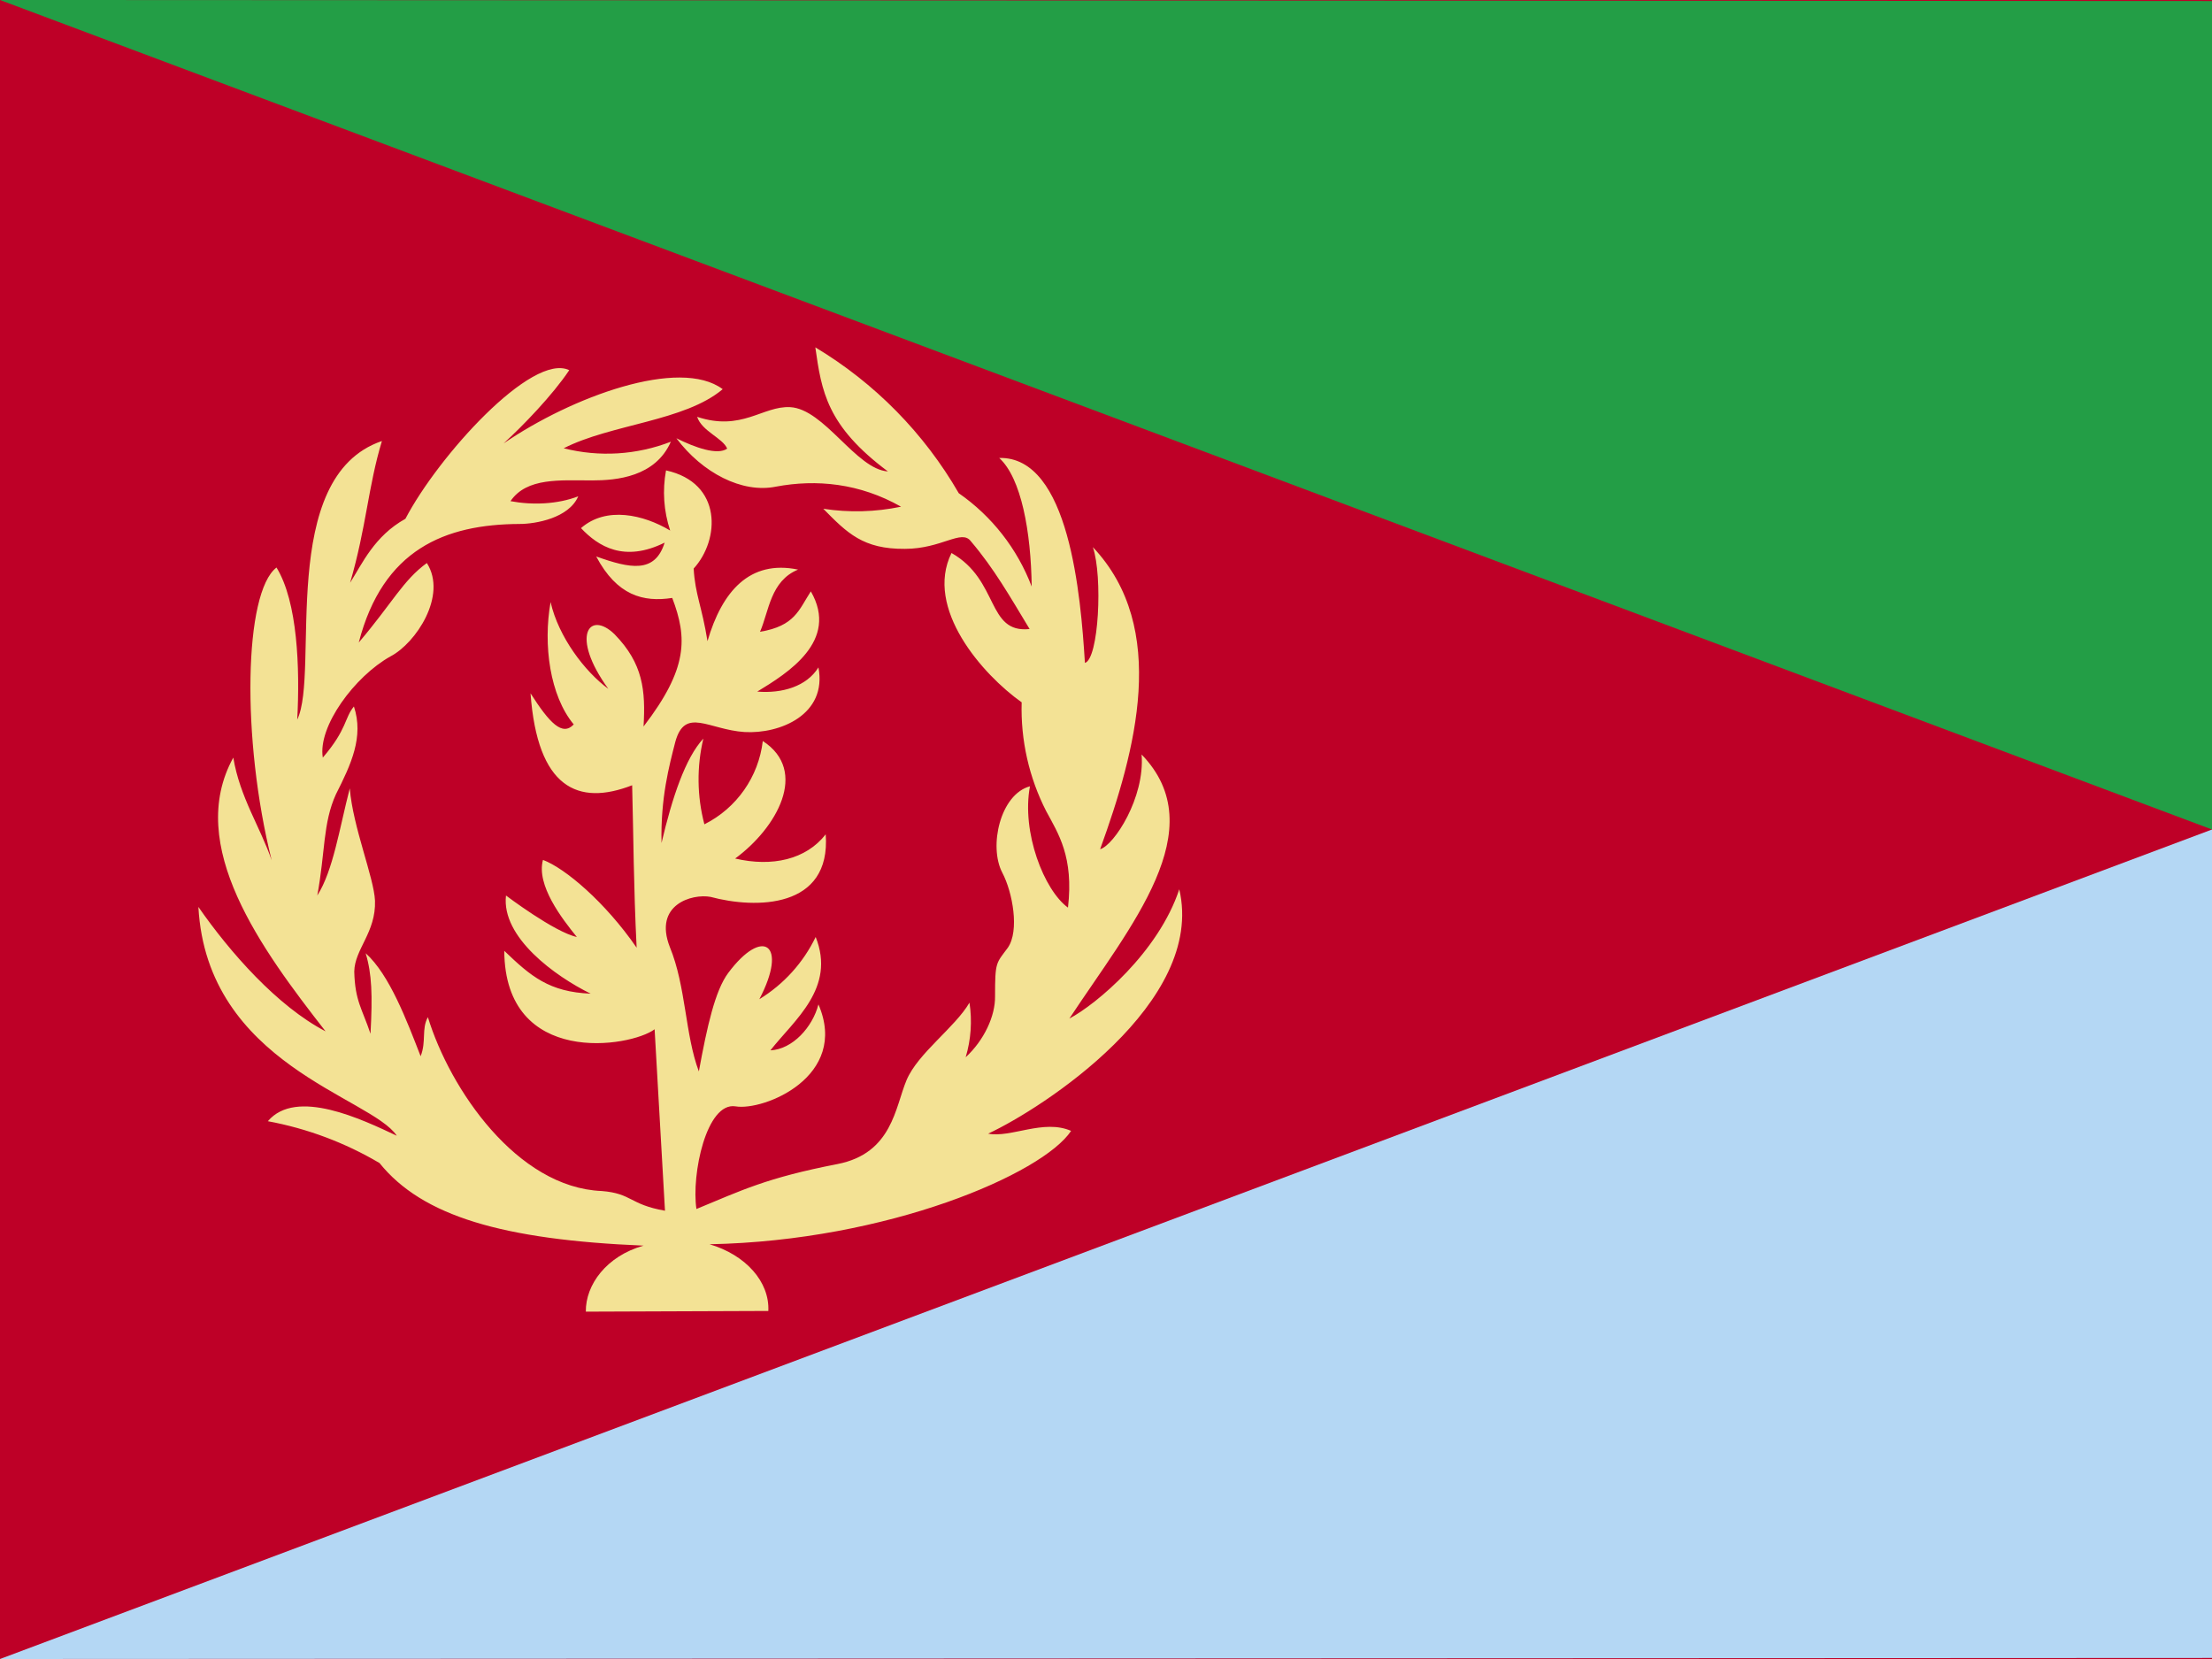
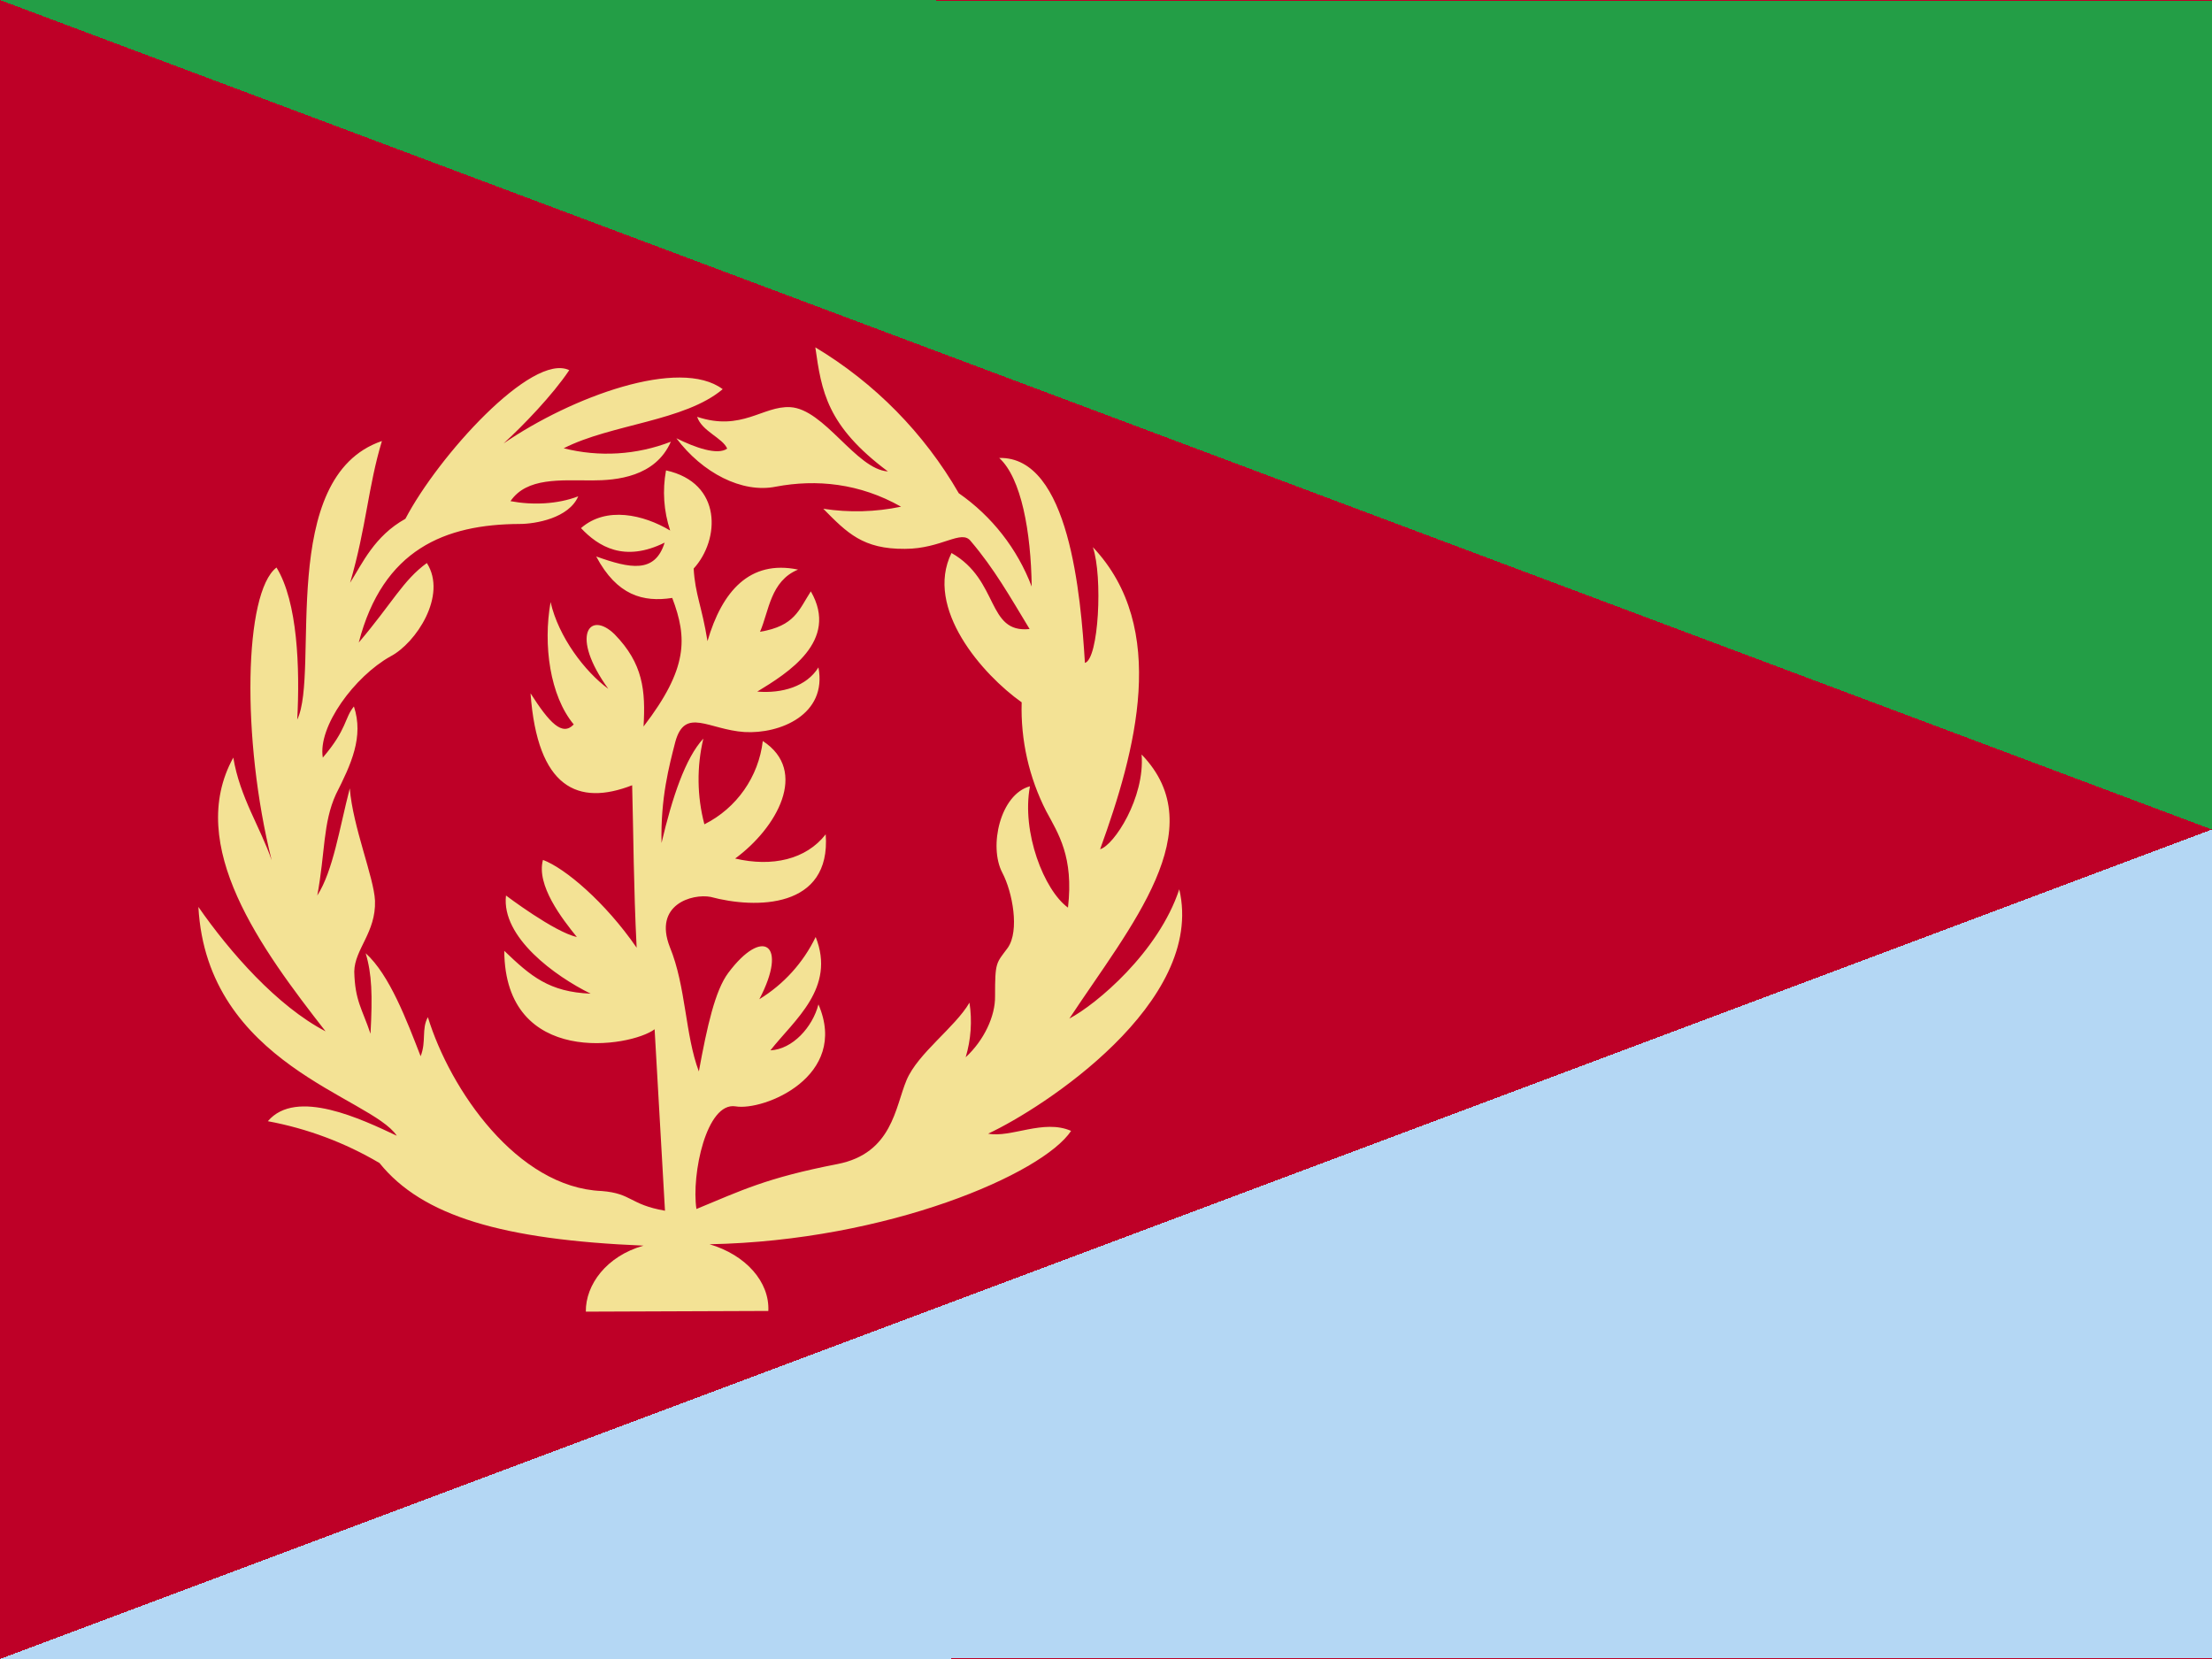
<svg xmlns="http://www.w3.org/2000/svg" id="flag-icons-er" viewBox="0 0 640 480">
  <g fill-rule="evenodd">
-     <path fill="#be0027" d="M0 0h640v480H0z" />
-     <path fill="#b4d7f4" d="m0 480 640-.3V240z" />
-     <path fill="#239e46" d="m0 0 640 .3V240z" />
+     <path fill="#be0027" d="M0 0h640v480H0z" shape-rendering="crispEdges" />
+     <path fill="#b4d7f4" d="m0 480 640-.3V240z" shape-rendering="crispEdges" />
+     <path fill="#239e46" d="m0 0 640 .3V240z" shape-rendering="crispEdges" />
    <path fill="#f3e295" d="M186.2 360.4c-10.7 3-16.8 11.3-16.7 19.1l52.8-.2c.4-8.4-6.5-16.2-17-19.3 51.6-1 96.4-20.4 104.6-32.8-8-3.5-17.4 2.1-24 .8 15.7-7.3 63-37.9 55.3-70.7-6 18.2-24 33.3-31.8 37.4 17.7-26.8 41.8-54.8 20.9-76.4 1 12.5-8 26.3-12 27.4 10.3-28.4 20-64-2.1-87.4 2.9 8.5 1.7 32.4-2.3 33.5-1.2-19.3-4.5-59.8-24.8-59.3 6.4 5.8 9.2 21.4 9.4 37.2a58 58 0 0 0-21.1-27 118 118 0 0 0-41.5-42.2c1.8 12.7 3.3 22.7 21 35.9-9.2-.6-18.4-18.1-28.3-18.6-7.9-.4-14 7.1-26.9 2.8 1.4 4.2 7.4 6.1 8.7 9.2-2.8 2-9.3-.3-14.7-3 7.5 10 19 16 28.8 14 11.7-2.2 24.2-1 36.2 5.8a63 63 0 0 1-22.5.6c6.9 7 11.5 11.7 23.6 11.6 10.7 0 16.4-5.8 19.1-2.2 6.8 8 11.3 16 17 25.4-12.5 1.3-8.7-14.1-22.6-22-7.9 16 9 35.2 20.3 43.2a65 65 0 0 0 7.1 31.5c3.5 6.5 8 13.2 6.3 27.9-6.9-5-13.5-21.8-11-35.1-8.6 2.3-12 17.4-8 25 3 5.7 5 16.8 1.6 21.7-3.4 4.6-3.7 4-3.7 14 .1 5.8-3.2 12.8-8.5 17.7a36 36 0 0 0 1.1-15.8c-4.2 7.2-14.9 14.6-18.2 22.4s-4.1 21.2-20 24.3c-20.6 4-27.7 7.6-40.8 13-1.5-10 2.9-31 11.3-29.7 8.1 1.4 33-8.6 24-29.5-1.7 6.6-7.5 13-13.9 13.3 6.9-8.8 19-18 13.1-32.8a43 43 0 0 1-16.3 18c8.4-16 1-21-9-7.6-3.8 5.1-6.1 15.4-8.5 28.5-4-10.6-3.7-24.6-8.4-36-4.8-12.3 6.5-15.5 11.8-14.5 13 3.5 34.9 3.5 33.3-18.1-5.7 7.3-15.5 9.5-26.2 7 12-8.8 21.4-25.3 8-34a31 31 0 0 1-16.9 24.1 51 51 0 0 1-.3-24.8c-5.2 5.6-9 17-12.1 30.2-.3-13 2.2-22.3 4-29.3 2.8-10.1 9.6-3.5 20-2.8 10.2.6 24-5 21.4-18.7-3.4 5.5-10.5 7.6-17.7 7 8.7-5.3 23.8-14.6 15.5-29-3.5 5.4-4.6 10-14.7 11.7 2.6-6 3-14.7 11-18-14-2.9-22 6.3-26.2 20.7-1.6-10-3.6-13.6-4-21 7.6-8.3 8.4-24.8-8-28.4a35 35 0 0 0 1.2 17.4c-7.7-4.6-18.5-7.1-25.8-.7 5 5.3 12.5 10 24.2 4.2-2.8 9-10 7.5-19.8 4 6 11.3 13.6 13.3 22 12 4.4 11.6 4.6 20.4-8.3 37.2.6-10.4-.1-18.2-8.4-26.7-7.2-7-13 .3-1.8 15.8-6.8-5-14.4-15-16.7-25.1-2.2 12.4-.2 27.1 6.7 35.4-3.3 3.5-7-.4-12.5-9 2 27.4 13.7 32.7 29.4 26.6.4 15 .4 28.9 1.3 47-9.1-13.2-20.7-23-27.1-25.4-2 7.3 5.5 17 9.8 22.3-6.5-1.4-20.5-12-20.5-12-1.4 12.1 14.3 23.4 24.5 28.4-12-.5-17.3-5-25-12.4.2 33.8 36.6 27.9 43.5 22.7l3 52.5c-10.3-1.8-9.5-5-18.3-5.7-24.5-1-43.9-29.4-50.3-50.3-1.9 3.4-.4 7-2.1 11.3-4-10.3-9-23.6-15.9-29.8 1.8 6 2 12.1 1.4 23.3-2.4-7.2-4.5-9.5-4.7-18 .1-6.5 6.3-11.3 6-20.5-.3-6.7-6.4-21.3-7.3-32.5-3 11.6-4.8 23.8-9.4 31 2.3-12.4 1.6-21 5.4-29.3 4.4-8.7 8.1-16.6 5.2-25.4-2.8 3.4-1.9 6.5-9 14.8-1.5-9 9.2-23.5 19.6-29.3 7.3-3.8 16.5-17.6 10.5-27-6.9 5-10 11.6-19.7 23 7-27 25-34.2 46.5-34.3 4.7 0 14.3-1.7 17-8-6 2.3-13.2 2.6-19.6 1.4 4.7-6.9 14.4-6 23.6-6 7.1 0 18.3-1 22.8-11.2a51 51 0 0 1-31 1.9c13.7-7 35-7.8 46-17.1-12.5-9.3-43.7 2.2-63.4 15.7 5.5-5 14.2-14 19-21.2-10.8-5.2-38 25-47.4 43-9 5-12.5 13-16 18.5 4.7-16.1 5.2-27.8 9.2-41C80 138 92.6 194.6 86 208.2c.8-15 .1-34.1-6-44-9.4 7.2-10.2 49.5-1.4 84.7-3.2-9.4-9.2-18.2-11.1-29.7-14 25.4 8.2 55.5 26.7 79.2-14-7.3-27.7-22.9-36.8-36 2.5 45.6 50 55 57.4 66.2-10-4.7-29.1-13.9-37.3-4.2a99 99 0 0 1 32.3 12.1c12.4 15.4 35.7 22.2 76.4 23.9" />
  </g>
</svg>
